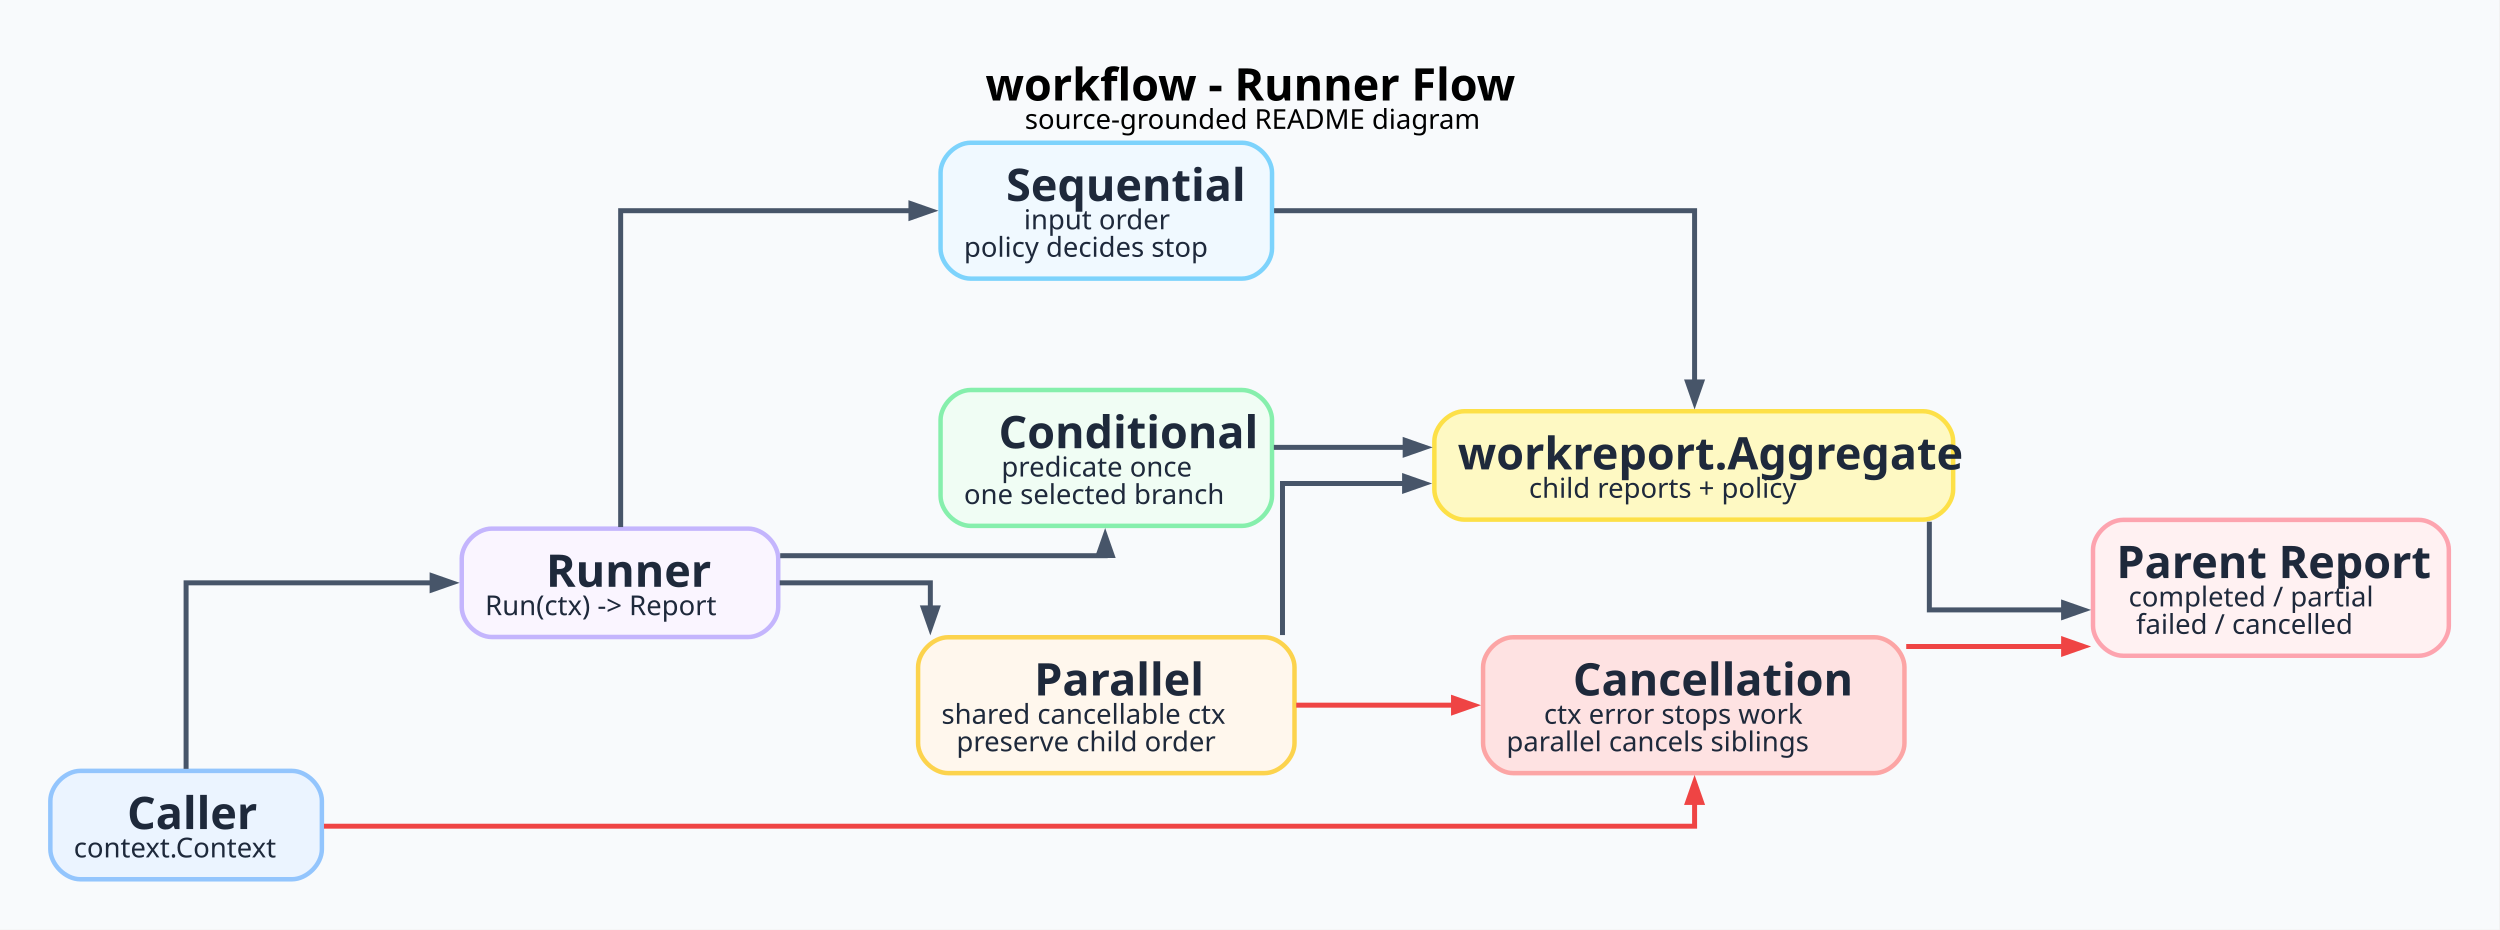
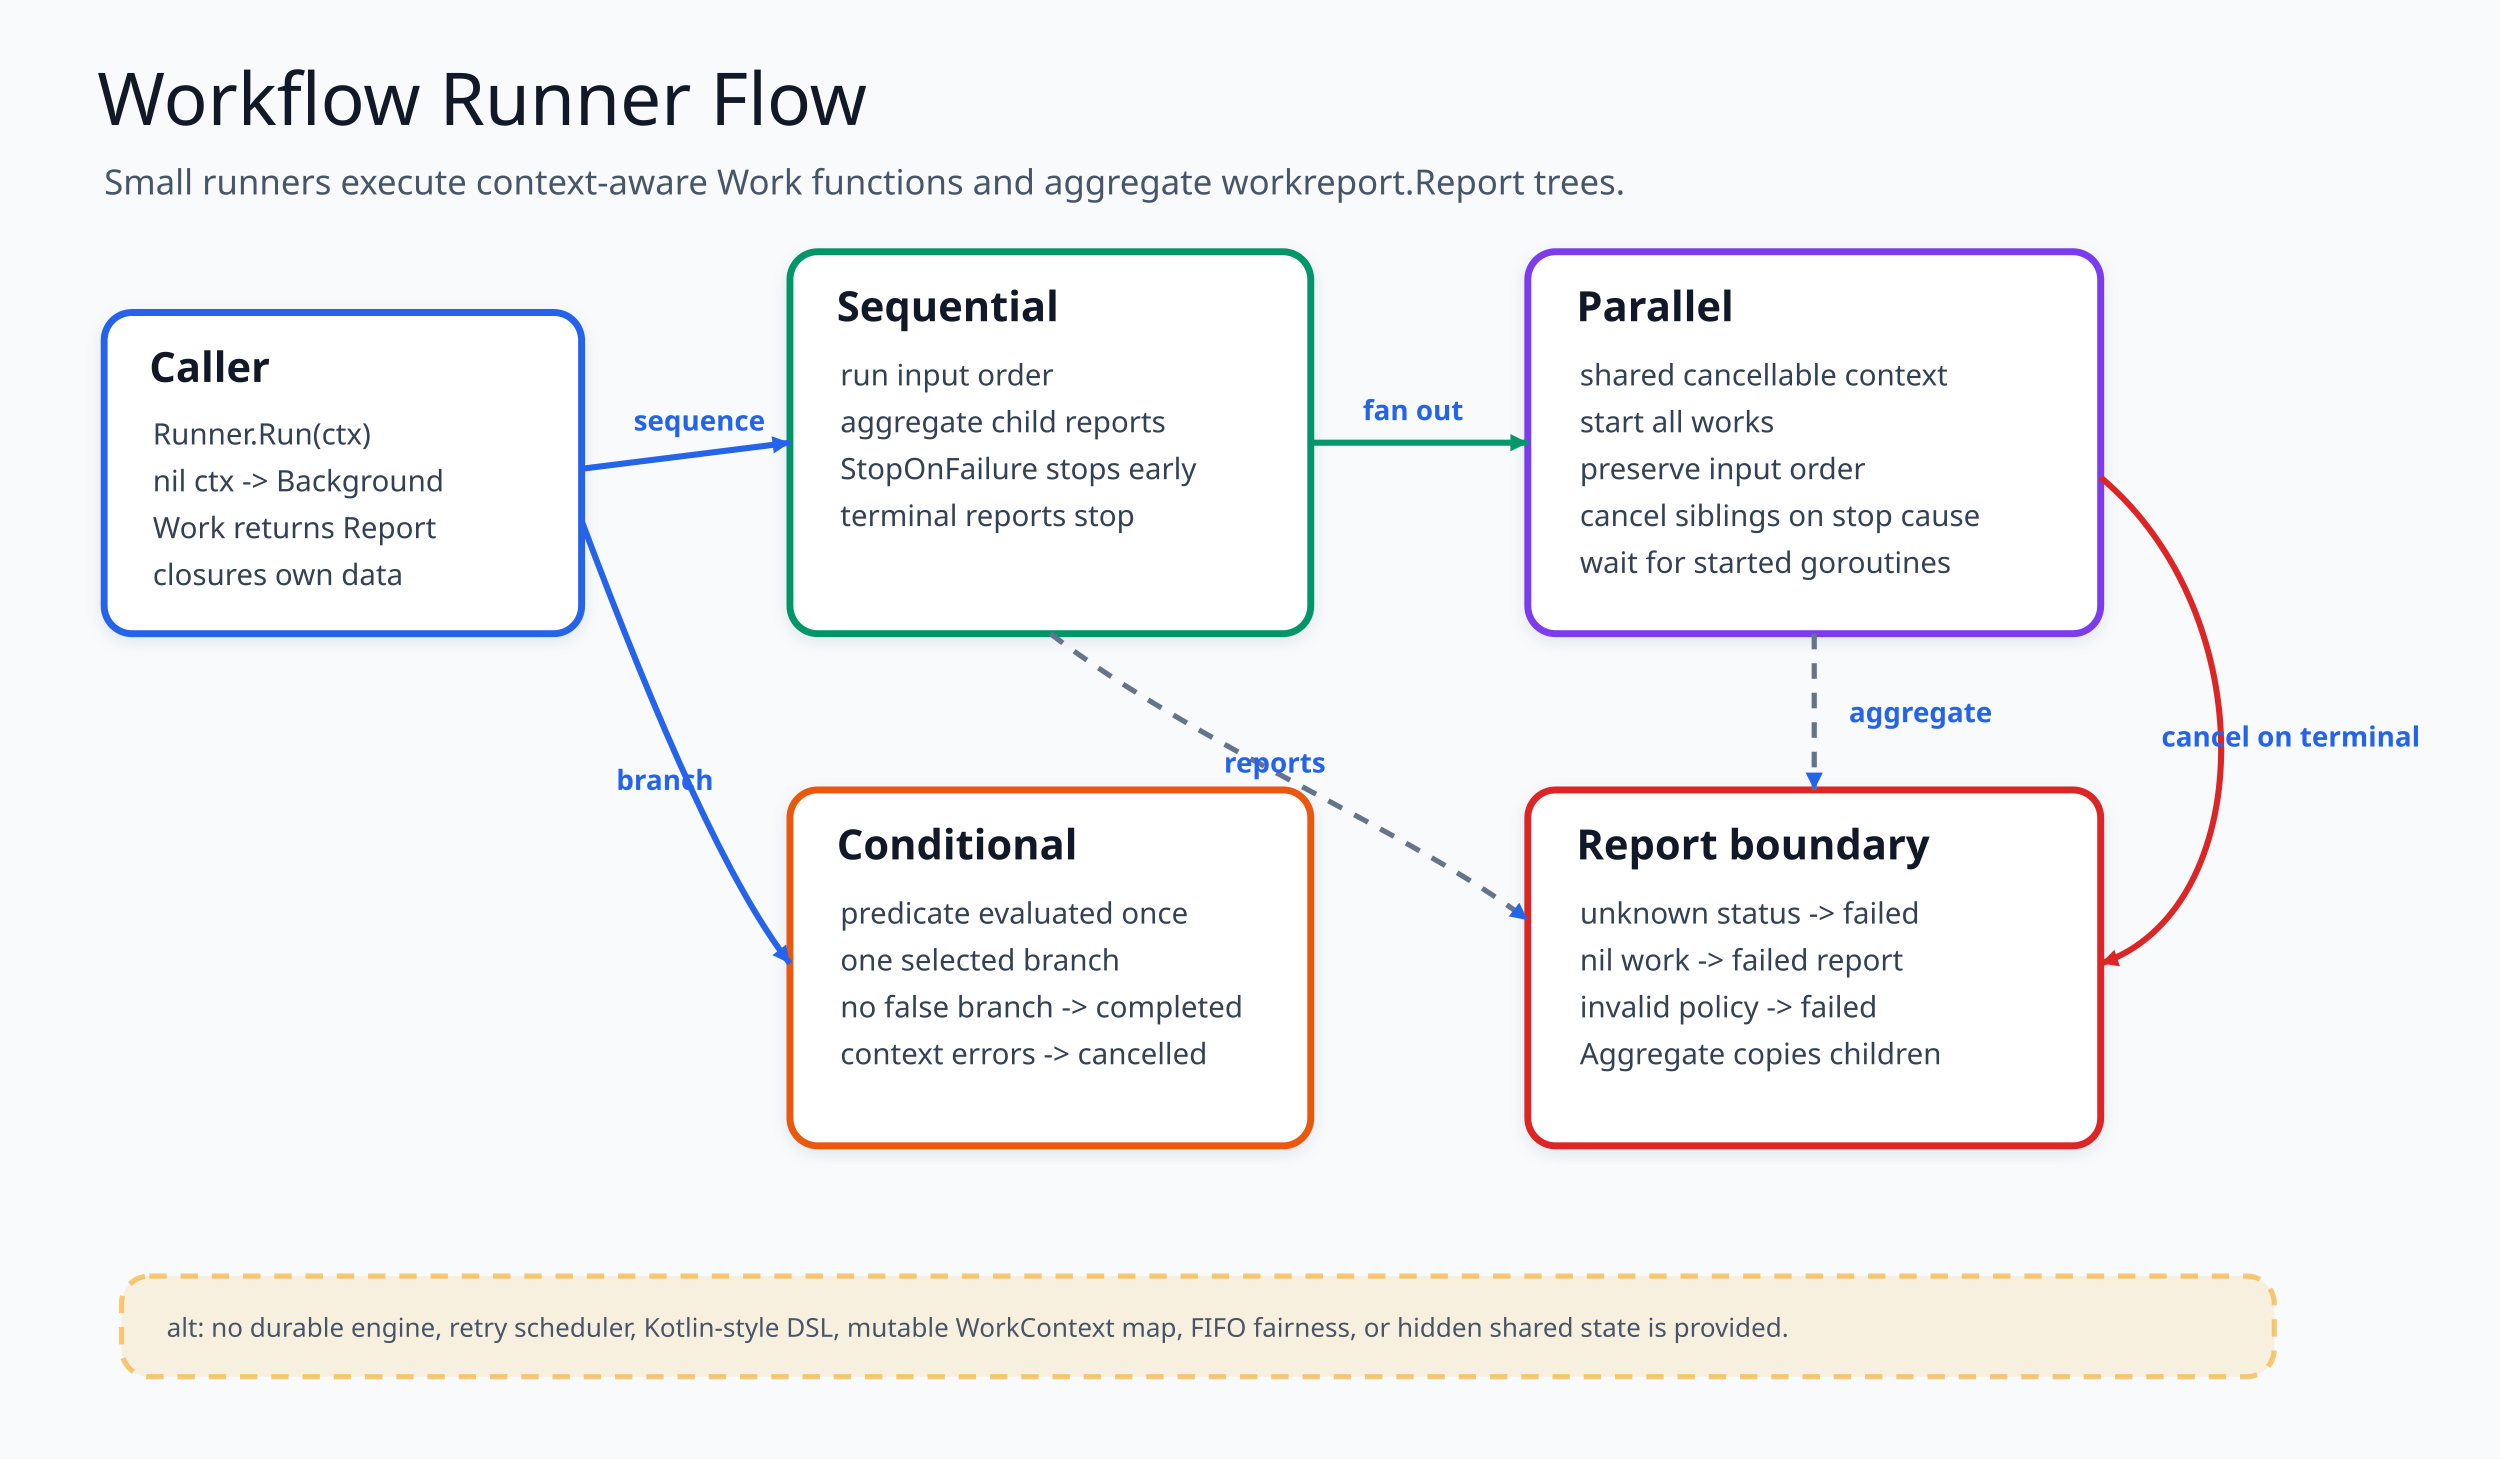
- <svg xmlns="http://www.w3.org/2000/svg" width="1001pt" height="372pt" viewBox="0.00 0.00 1001.00 372.00">
-   <g id="graph0" class="graph" transform="scale(1 1) rotate(0) translate(20.16 352.06)">
-     <polygon fill="#f8fafc" stroke="none" points="-20.16,20.16 -20.16,-352.06 980.51,-352.06 980.51,20.16 -20.16,20.16" />
-     <text xml:space="preserve" text-anchor="start" x="374.43" y="-311.8" font-family="Architects Daughter" font-weight="bold" font-size="18.00">workflow - Runner Flow</text>
-     <text xml:space="preserve" text-anchor="start" x="390.18" y="-300.45" font-family="Comic Mono" font-size="11.00">source-grounded README diagram</text>
-     <g id="node1" class="node">
-       <path fill="#ebf4ff" stroke="#93c5fd" stroke-width="1.8" d="M96.72,-43.4C96.72,-43.4 12,-43.4 12,-43.4 6,-43.4 0,-37.4 0,-31.4 0,-31.4 0,-12 0,-12 0,-6 6,0 12,0 12,0 96.72,0 96.72,0 102.72,0 108.72,-6 108.72,-12 108.72,-12 108.72,-31.4 108.72,-31.4 108.72,-37.4 102.72,-43.4 96.72,-43.4" />
-       <text xml:space="preserve" text-anchor="start" x="30.74" y="-20.1" font-family="Architects Daughter" font-weight="bold" font-size="18.00" fill="#1e293b">Caller</text>
-       <text xml:space="preserve" text-anchor="start" x="9.36" y="-8.75" font-family="Comic Mono" font-size="11.00" fill="#1e293b">context.Context</text>
-     </g>
-     <g id="node2" class="node">
-       <path fill="#faf5ff" stroke="#c4b5fd" stroke-width="1.8" d="M279.44,-140.4C279.44,-140.4 176.72,-140.4 176.72,-140.4 170.72,-140.4 164.72,-134.4 164.72,-128.4 164.72,-128.4 164.72,-109 164.72,-109 164.72,-103 170.72,-97 176.72,-97 176.72,-97 279.44,-97 279.44,-97 285.44,-97 291.44,-103 291.44,-109 291.44,-109 291.44,-128.4 291.44,-128.4 291.44,-134.4 285.44,-140.4 279.44,-140.4" />
-       <text xml:space="preserve" text-anchor="start" x="198.46" y="-117.1" font-family="Architects Daughter" font-weight="bold" font-size="18.00" fill="#1e293b">Runner</text>
-       <text xml:space="preserve" text-anchor="start" x="174.08" y="-105.75" font-family="Comic Mono" font-size="11.00" fill="#1e293b">Run(ctx) -&gt; Report</text>
-     </g>
-     <g id="edge1" class="edge">
-       <path fill="none" stroke="#475569" stroke-width="2" d="M54.35,-44.2C54.35,-72.85 54.35,-118.7 54.35,-118.7 54.35,-118.7 152.86,-118.7 152.86,-118.7" />
-       <polygon fill="#475569" stroke="#475569" stroke-width="2" points="152.86,-121.5 160.86,-118.7 152.86,-115.9 152.86,-121.5" />
-     </g>
-     <g id="node8" class="node">
-       <path fill="#fee2e2" stroke="#fca5a5" stroke-width="1.8" d="M730.38,-96.9C730.38,-96.9 585.66,-96.9 585.66,-96.9 579.66,-96.9 573.66,-90.9 573.66,-84.9 573.66,-84.9 573.66,-54.5 573.66,-54.5 573.66,-48.5 579.66,-42.5 585.66,-42.5 585.66,-42.5 730.38,-42.5 730.38,-42.5 736.38,-42.5 742.38,-48.5 742.38,-54.5 742.38,-54.5 742.38,-84.9 742.38,-84.9 742.38,-90.9 736.38,-96.9 730.38,-96.9" />
-       <text xml:space="preserve" text-anchor="start" x="609.64" y="-73.6" font-family="Architects Daughter" font-weight="bold" font-size="18.00" fill="#1e293b">Cancellation</text>
-       <text xml:space="preserve" text-anchor="start" x="598.02" y="-62.25" font-family="Comic Mono" font-size="11.00" fill="#1e293b">ctx error stops work</text>
-       <text xml:space="preserve" text-anchor="start" x="583.02" y="-51.25" font-family="Comic Mono" font-size="11.00" fill="#1e293b">parallel cancels siblings</text>
-     </g>
-     <g id="edge9" class="edge">
-       <path fill="none" stroke="#ef4444" stroke-width="2" d="M109.56,-21.25C258.66,-21.25 658.35,-21.25 658.35,-21.25 658.35,-21.25 658.35,-30.77 658.35,-30.77" />
-       <polygon fill="#ef4444" stroke="#ef4444" stroke-width="2" points="655.55,-30.77 658.35,-38.77 661.15,-30.77 655.55,-30.77" />
-     </g>
-     <g id="node3" class="node">
-       <path fill="#f0f9ff" stroke="#7dd3fc" stroke-width="1.8" d="M477.16,-294.9C477.16,-294.9 368.44,-294.9 368.44,-294.9 362.44,-294.9 356.44,-288.9 356.44,-282.9 356.44,-282.9 356.44,-252.5 356.44,-252.5 356.44,-246.5 362.44,-240.5 368.44,-240.5 368.44,-240.5 477.16,-240.5 477.16,-240.5 483.16,-240.5 489.16,-246.5 489.16,-252.5 489.16,-252.5 489.16,-282.9 489.16,-282.9 489.16,-288.9 483.16,-294.9 477.16,-294.9" />
-       <text xml:space="preserve" text-anchor="start" x="382.68" y="-271.6" font-family="Architects Daughter" font-weight="bold" font-size="18.00" fill="#1e293b">Sequential</text>
-       <text xml:space="preserve" text-anchor="start" x="389.8" y="-260.25" font-family="Comic Mono" font-size="11.00" fill="#1e293b">input order</text>
-       <text xml:space="preserve" text-anchor="start" x="365.8" y="-249.25" font-family="Comic Mono" font-size="11.00" fill="#1e293b">policy decides stop</text>
-     </g>
-     <g id="edge2" class="edge">
-       <path fill="none" stroke="#475569" stroke-width="2" d="M228.35,-141.01C228.35,-182.57 228.35,-267.7 228.35,-267.7 228.35,-267.7 344.58,-267.7 344.58,-267.7" />
-       <polygon fill="#475569" stroke="#475569" stroke-width="2" points="344.58,-270.5 352.58,-267.7 344.58,-264.9 344.58,-270.5" />
-     </g>
-     <g id="node4" class="node">
-       <path fill="#f0fdf4" stroke="#86efac" stroke-width="1.8" d="M477.16,-195.9C477.16,-195.9 368.44,-195.9 368.44,-195.9 362.44,-195.9 356.44,-189.9 356.44,-183.9 356.44,-183.9 356.44,-153.5 356.44,-153.5 356.44,-147.5 362.44,-141.5 368.44,-141.5 368.44,-141.5 477.16,-141.5 477.16,-141.5 483.16,-141.5 489.16,-147.5 489.16,-153.5 489.16,-153.5 489.16,-183.9 489.16,-183.9 489.16,-189.9 483.16,-195.9 477.16,-195.9" />
-       <text xml:space="preserve" text-anchor="start" x="379.68" y="-172.6" font-family="Architects Daughter" font-weight="bold" font-size="18.00" fill="#1e293b">Conditional</text>
-       <text xml:space="preserve" text-anchor="start" x="380.8" y="-161.25" font-family="Comic Mono" font-size="11.00" fill="#1e293b">predicate once</text>
-       <text xml:space="preserve" text-anchor="start" x="365.8" y="-150.25" font-family="Comic Mono" font-size="11.00" fill="#1e293b">one selected branch</text>
-     </g>
-     <g id="edge3" class="edge">
-       <path fill="none" stroke="#475569" stroke-width="2" d="M292.23,-129.55C348.82,-129.55 422.35,-129.55 422.35,-129.55 422.35,-129.55 422.35,-130.66 422.35,-130.66" />
-       <polygon fill="#475569" stroke="#475569" stroke-width="2" points="419.55,-129.64 422.35,-137.64 425.15,-129.64 419.55,-129.64" />
-     </g>
-     <g id="node5" class="node">
-       <path fill="#fff7ed" stroke="#fcd34d" stroke-width="1.8" d="M486.16,-96.9C486.16,-96.9 359.44,-96.9 359.44,-96.9 353.44,-96.9 347.44,-90.9 347.44,-84.9 347.44,-84.9 347.44,-54.5 347.44,-54.5 347.44,-48.5 353.44,-42.5 359.44,-42.5 359.44,-42.5 486.16,-42.5 486.16,-42.5 492.16,-42.5 498.16,-48.5 498.16,-54.5 498.16,-54.5 498.16,-84.9 498.16,-84.9 498.16,-90.9 492.16,-96.9 486.16,-96.9" />
-       <text xml:space="preserve" text-anchor="start" x="393.93" y="-73.6" font-family="Architects Daughter" font-weight="bold" font-size="18.00" fill="#1e293b">Parallel</text>
-       <text xml:space="preserve" text-anchor="start" x="356.8" y="-62.25" font-family="Comic Mono" font-size="11.00" fill="#1e293b">shared cancellable ctx</text>
-       <text xml:space="preserve" text-anchor="start" x="362.8" y="-51.25" font-family="Comic Mono" font-size="11.00" fill="#1e293b">preserve child order</text>
-     </g>
-     <g id="edge4" class="edge">
-       <path fill="none" stroke="#475569" stroke-width="2" d="M292.04,-118.7C322.48,-118.7 352.35,-118.7 352.35,-118.7 352.35,-118.7 352.35,-108.66 352.35,-108.66" />
-       <polygon fill="#475569" stroke="#475569" stroke-width="2" points="355.15,-108.66 352.35,-100.66 349.55,-108.66 355.15,-108.66" />
-     </g>
-     <g id="node6" class="node">
-       <path fill="#fef9c3" stroke="#fde047" stroke-width="1.8" d="M749.88,-187.4C749.88,-187.4 566.16,-187.4 566.16,-187.4 560.16,-187.4 554.16,-181.4 554.16,-175.4 554.16,-175.4 554.16,-156 554.16,-156 554.16,-150 560.16,-144 566.16,-144 566.16,-144 749.88,-144 749.88,-144 755.88,-144 761.88,-150 761.88,-156 761.88,-156 761.88,-175.4 761.88,-175.4 761.88,-181.4 755.88,-187.4 749.88,-187.4" />
-       <text xml:space="preserve" text-anchor="start" x="563.52" y="-164.1" font-family="Architects Daughter" font-weight="bold" font-size="18.00" fill="#1e293b">workreport.Aggregate</text>
-       <text xml:space="preserve" text-anchor="start" x="592.02" y="-152.75" font-family="Comic Mono" font-size="11.00" fill="#1e293b">child reports + policy</text>
-     </g>
-     <g id="edge5" class="edge">
-       <path fill="none" stroke="#475569" stroke-width="2" d="M489.98,-267.7C559.61,-267.7 658.35,-267.7 658.35,-267.7 658.35,-267.7 658.35,-199.11 658.35,-199.11" />
-       <polygon fill="#475569" stroke="#475569" stroke-width="2" points="661.15,-199.11 658.35,-191.11 655.55,-199.11 661.15,-199.11" />
-     </g>
-     <g id="edge6" class="edge">
-       <path fill="none" stroke="#475569" stroke-width="2" d="M489.89,-172.93C489.89,-172.93 542.47,-172.93 542.47,-172.93" />
-       <polygon fill="#475569" stroke="#475569" stroke-width="2" points="542.47,-175.73 550.47,-172.93 542.47,-170.13 542.47,-175.73" />
-     </g>
-     <g id="edge7" class="edge">
-       <path fill="none" stroke="#475569" stroke-width="2" d="M493.35,-97.79C493.35,-123.79 493.35,-158.47 493.35,-158.47 493.35,-158.47 542.24,-158.47 542.24,-158.47" />
-       <polygon fill="#475569" stroke="#475569" stroke-width="2" points="542.24,-161.27 550.24,-158.47 542.24,-155.67 542.24,-161.27" />
-     </g>
-     <g id="edge10" class="edge">
-       <path fill="none" stroke="#ef4444" stroke-width="2" d="M498.84,-69.7C498.84,-69.7 561.83,-69.7 561.83,-69.7" />
-       <polygon fill="#ef4444" stroke="#ef4444" stroke-width="2" points="561.83,-72.5 569.83,-69.7 561.83,-66.9 561.83,-72.5" />
-     </g>
-     <g id="node7" class="node">
-       <path fill="#fff1f2" stroke="#fda4af" stroke-width="1.8" d="M948.35,-143.9C948.35,-143.9 829.88,-143.9 829.88,-143.9 823.88,-143.9 817.88,-137.9 817.88,-131.9 817.88,-131.9 817.88,-101.5 817.88,-101.5 817.88,-95.5 823.88,-89.5 829.88,-89.5 829.88,-89.5 948.35,-89.5 948.35,-89.5 954.35,-89.5 960.35,-95.5 960.35,-101.5 960.35,-101.5 960.35,-131.9 960.35,-131.9 960.35,-137.9 954.35,-143.9 948.35,-143.9" />
-       <text xml:space="preserve" text-anchor="start" x="827.24" y="-120.6" font-family="Architects Daughter" font-weight="bold" font-size="18.00" fill="#1e293b">Parent Report</text>
-       <text xml:space="preserve" text-anchor="start" x="832.12" y="-109.25" font-family="Comic Mono" font-size="11.00" fill="#1e293b">completed / partial</text>
-       <text xml:space="preserve" text-anchor="start" x="835.12" y="-98.25" font-family="Comic Mono" font-size="11.00" fill="#1e293b">failed / cancelled</text>
-     </g>
-     <g id="edge8" class="edge">
-       <path fill="none" stroke="#475569" stroke-width="2" d="M752.35,-143.17C752.35,-126.92 752.35,-107.85 752.35,-107.85 752.35,-107.85 806.1,-107.85 806.1,-107.85" />
-       <polygon fill="#475569" stroke="#475569" stroke-width="2" points="806.1,-110.65 814.1,-107.85 806.1,-105.05 806.1,-110.65" />
-     </g>
-     <g id="edge11" class="edge">
-       <path fill="none" stroke="#ef4444" stroke-width="2" d="M743.09,-93.2C743.09,-93.2 806.11,-93.2 806.11,-93.2" />
-       <polygon fill="#ef4444" stroke="#ef4444" stroke-width="2" points="806.11,-96 814.11,-93.2 806.11,-90.4 806.11,-96" />
-     </g>
-   </g>
+ <svg xmlns="http://www.w3.org/2000/svg" width="1440" height="840" viewBox="0 0 1440 840">
+   <defs>
+     <marker id="arrow" markerWidth="12" markerHeight="10" refX="10" refY="5" orient="auto" markerUnits="userSpaceOnUse">
+       <path d="M0,0 L10,5 L0,10 z" fill="#2563eb" />
+     </marker>
+     <marker id="arrow-green" markerWidth="12" markerHeight="10" refX="10" refY="5" orient="auto" markerUnits="userSpaceOnUse">
+       <path d="M0,0 L10,5 L0,10 z" fill="#059669" />
+     </marker>
+     <marker id="arrow-red" markerWidth="12" markerHeight="10" refX="10" refY="5" orient="auto" markerUnits="userSpaceOnUse">
+       <path d="M0,0 L10,5 L0,10 z" fill="#dc2626" />
+     </marker>
+     <filter id="shadow" x="-10%" y="-10%" width="120%" height="125%">
+       <feDropShadow dx="0" dy="3" stdDeviation="4" flood-color="#94a3b8" flood-opacity=".22" />
+     </filter>
+   </defs>
+   <style>
+   @font-face{font-family:'Architects Daughter';src:local('Architects Daughter');}
+   @font-face{font-family:'Comic Mono';src:local('Comic Mono');}
+   .bg{fill:#f8fafc}.title{font:42px 'Architects Daughter';fill:#111827}.sub{font:20px 'Comic Mono';fill:#475569}.card-title{font:24px 'Comic Mono';font-weight:700;fill:#111827}.body{font:17px 'Comic Mono';fill:#334155}.small{font:15px 'Comic Mono';fill:#475569}.label{font:16px 'Comic Mono';fill:#2563eb;font-weight:700}.line{stroke:#2563eb;stroke-width:3.5;fill:none;marker-end:url(#arrow)}.line-green{stroke:#059669;stroke-width:3.5;fill:none;marker-end:url(#arrow-green)}.line-red{stroke:#dc2626;stroke-width:3.5;fill:none;marker-end:url(#arrow-red)}.dash{stroke:#64748b;stroke-width:3;stroke-dasharray:9 8;fill:none;marker-end:url(#arrow)}.card{fill:#fff;stroke-width:4}.alt{fill:#f59e0b;fill-opacity:.12;stroke:#f59e0b;stroke-opacity:.55;stroke-dasharray:10 8;stroke-width:3}
+ </style>
+   <rect class="bg" width="1440" height="840" />
+   <text class="title" x="56" y="72">Workflow Runner Flow</text>
+   <text class="sub" x="60" y="112">Small runners execute context-aware Work functions and aggregate workreport.Report trees.</text>
+   <rect class="card" x="60" y="180" width="275" height="185" rx="16" fill="#eff6ff" stroke="#2563eb" filter="url(#shadow)" />
+   <text class="card-title" x="86" y="220">Caller</text>
+   <text class="body" x="88" y="256">Runner.Run(ctx)</text>
+   <text class="body" x="88" y="283">nil ctx -&gt; Background</text>
+   <text class="body" x="88" y="310">Work returns Report</text>
+   <text class="body" x="88" y="337">closures own data</text>
+   <rect class="card" x="455" y="145" width="300" height="220" rx="16" fill="#ecfdf5" stroke="#059669" filter="url(#shadow)" />
+   <text class="card-title" x="482" y="185">Sequential</text>
+   <text class="body" x="484" y="222">run input order</text>
+   <text class="body" x="484" y="249">aggregate child reports</text>
+   <text class="body" x="484" y="276">StopOnFailure stops early</text>
+   <text class="body" x="484" y="303">terminal reports stop</text>
+   <rect class="card" x="455" y="455" width="300" height="205" rx="16" fill="#fff7ed" stroke="#ea580c" filter="url(#shadow)" />
+   <text class="card-title" x="482" y="495">Conditional</text>
+   <text class="body" x="484" y="532">predicate evaluated once</text>
+   <text class="body" x="484" y="559">one selected branch</text>
+   <text class="body" x="484" y="586">no false branch -&gt; completed</text>
+   <text class="body" x="484" y="613">context errors -&gt; cancelled</text>
+   <rect class="card" x="880" y="145" width="330" height="220" rx="16" fill="#f5f3ff" stroke="#7c3aed" filter="url(#shadow)" />
+   <text class="card-title" x="908" y="185">Parallel</text>
+   <text class="body" x="910" y="222">shared cancellable context</text>
+   <text class="body" x="910" y="249">start all works</text>
+   <text class="body" x="910" y="276">preserve input order</text>
+   <text class="body" x="910" y="303">cancel siblings on stop cause</text>
+   <text class="body" x="910" y="330">wait for started goroutines</text>
+   <rect class="card" x="880" y="455" width="330" height="205" rx="16" fill="#fef2f2" stroke="#dc2626" filter="url(#shadow)" />
+   <text class="card-title" x="908" y="495">Report boundary</text>
+   <text class="body" x="910" y="532">unknown status -&gt; failed</text>
+   <text class="body" x="910" y="559">nil work -&gt; failed report</text>
+   <text class="body" x="910" y="586">invalid policy -&gt; failed</text>
+   <text class="body" x="910" y="613">Aggregate copies children</text>
+   <path class="line" d="M335 270 L455 255" />
+   <text class="label" x="365" y="248">sequence</text>
+   <path class="line" d="M335 300 C380 420 420 510 455 555" />
+   <text class="label" x="355" y="455">branch</text>
+   <path class="line-green" d="M755 255 L880 255" />
+   <text class="label" x="785" y="242">fan out</text>
+   <path class="dash" d="M605 365 C690 430 815 480 880 530" />
+   <text class="label" x="705" y="445">reports</text>
+   <path class="dash" d="M1045 365 L1045 455" />
+   <text class="label" x="1065" y="416">aggregate</text>
+   <path class="line-red" d="M1210 275 C1305 355 1300 525 1210 555" />
+   <text class="label" x="1245" y="430">cancel on terminal</text>
+   <rect class="alt" x="70" y="735" width="1240" height="58" rx="16" />
+   <text class="small" x="96" y="770">alt: no durable engine, retry scheduler, Kotlin-style DSL, mutable WorkContext map, FIFO fairness, or hidden shared state is provided.</text>
</svg>
